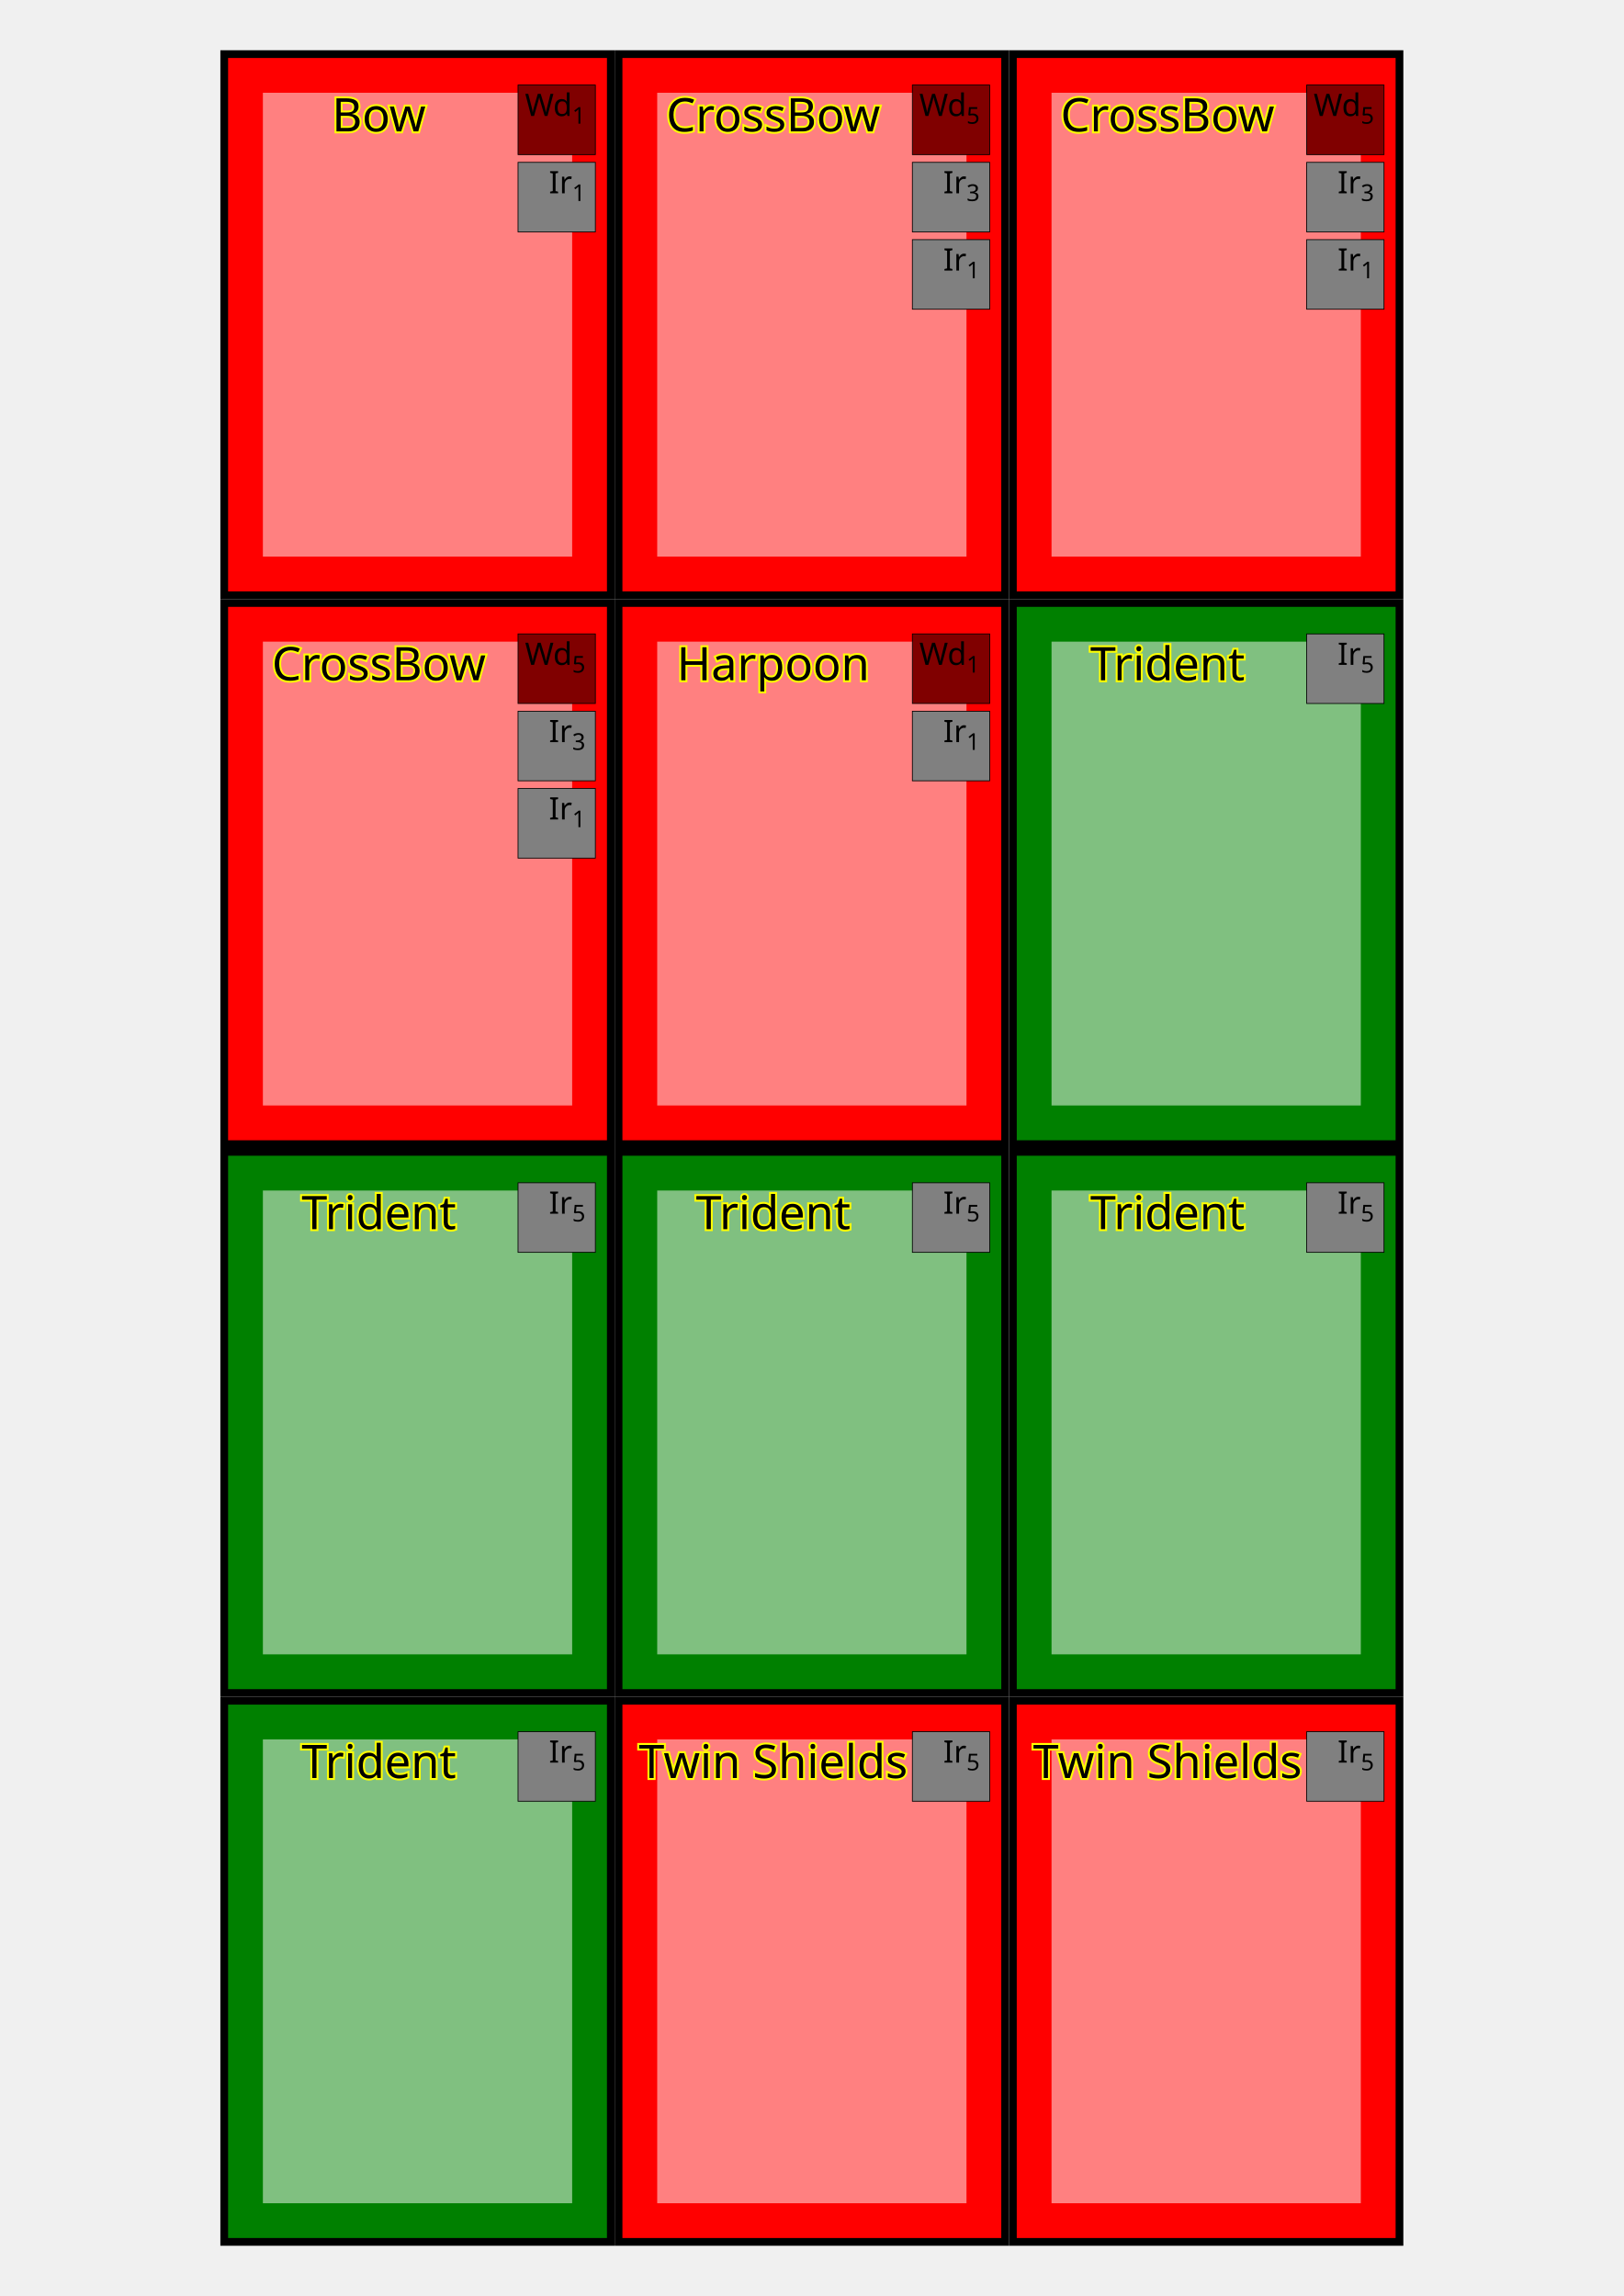
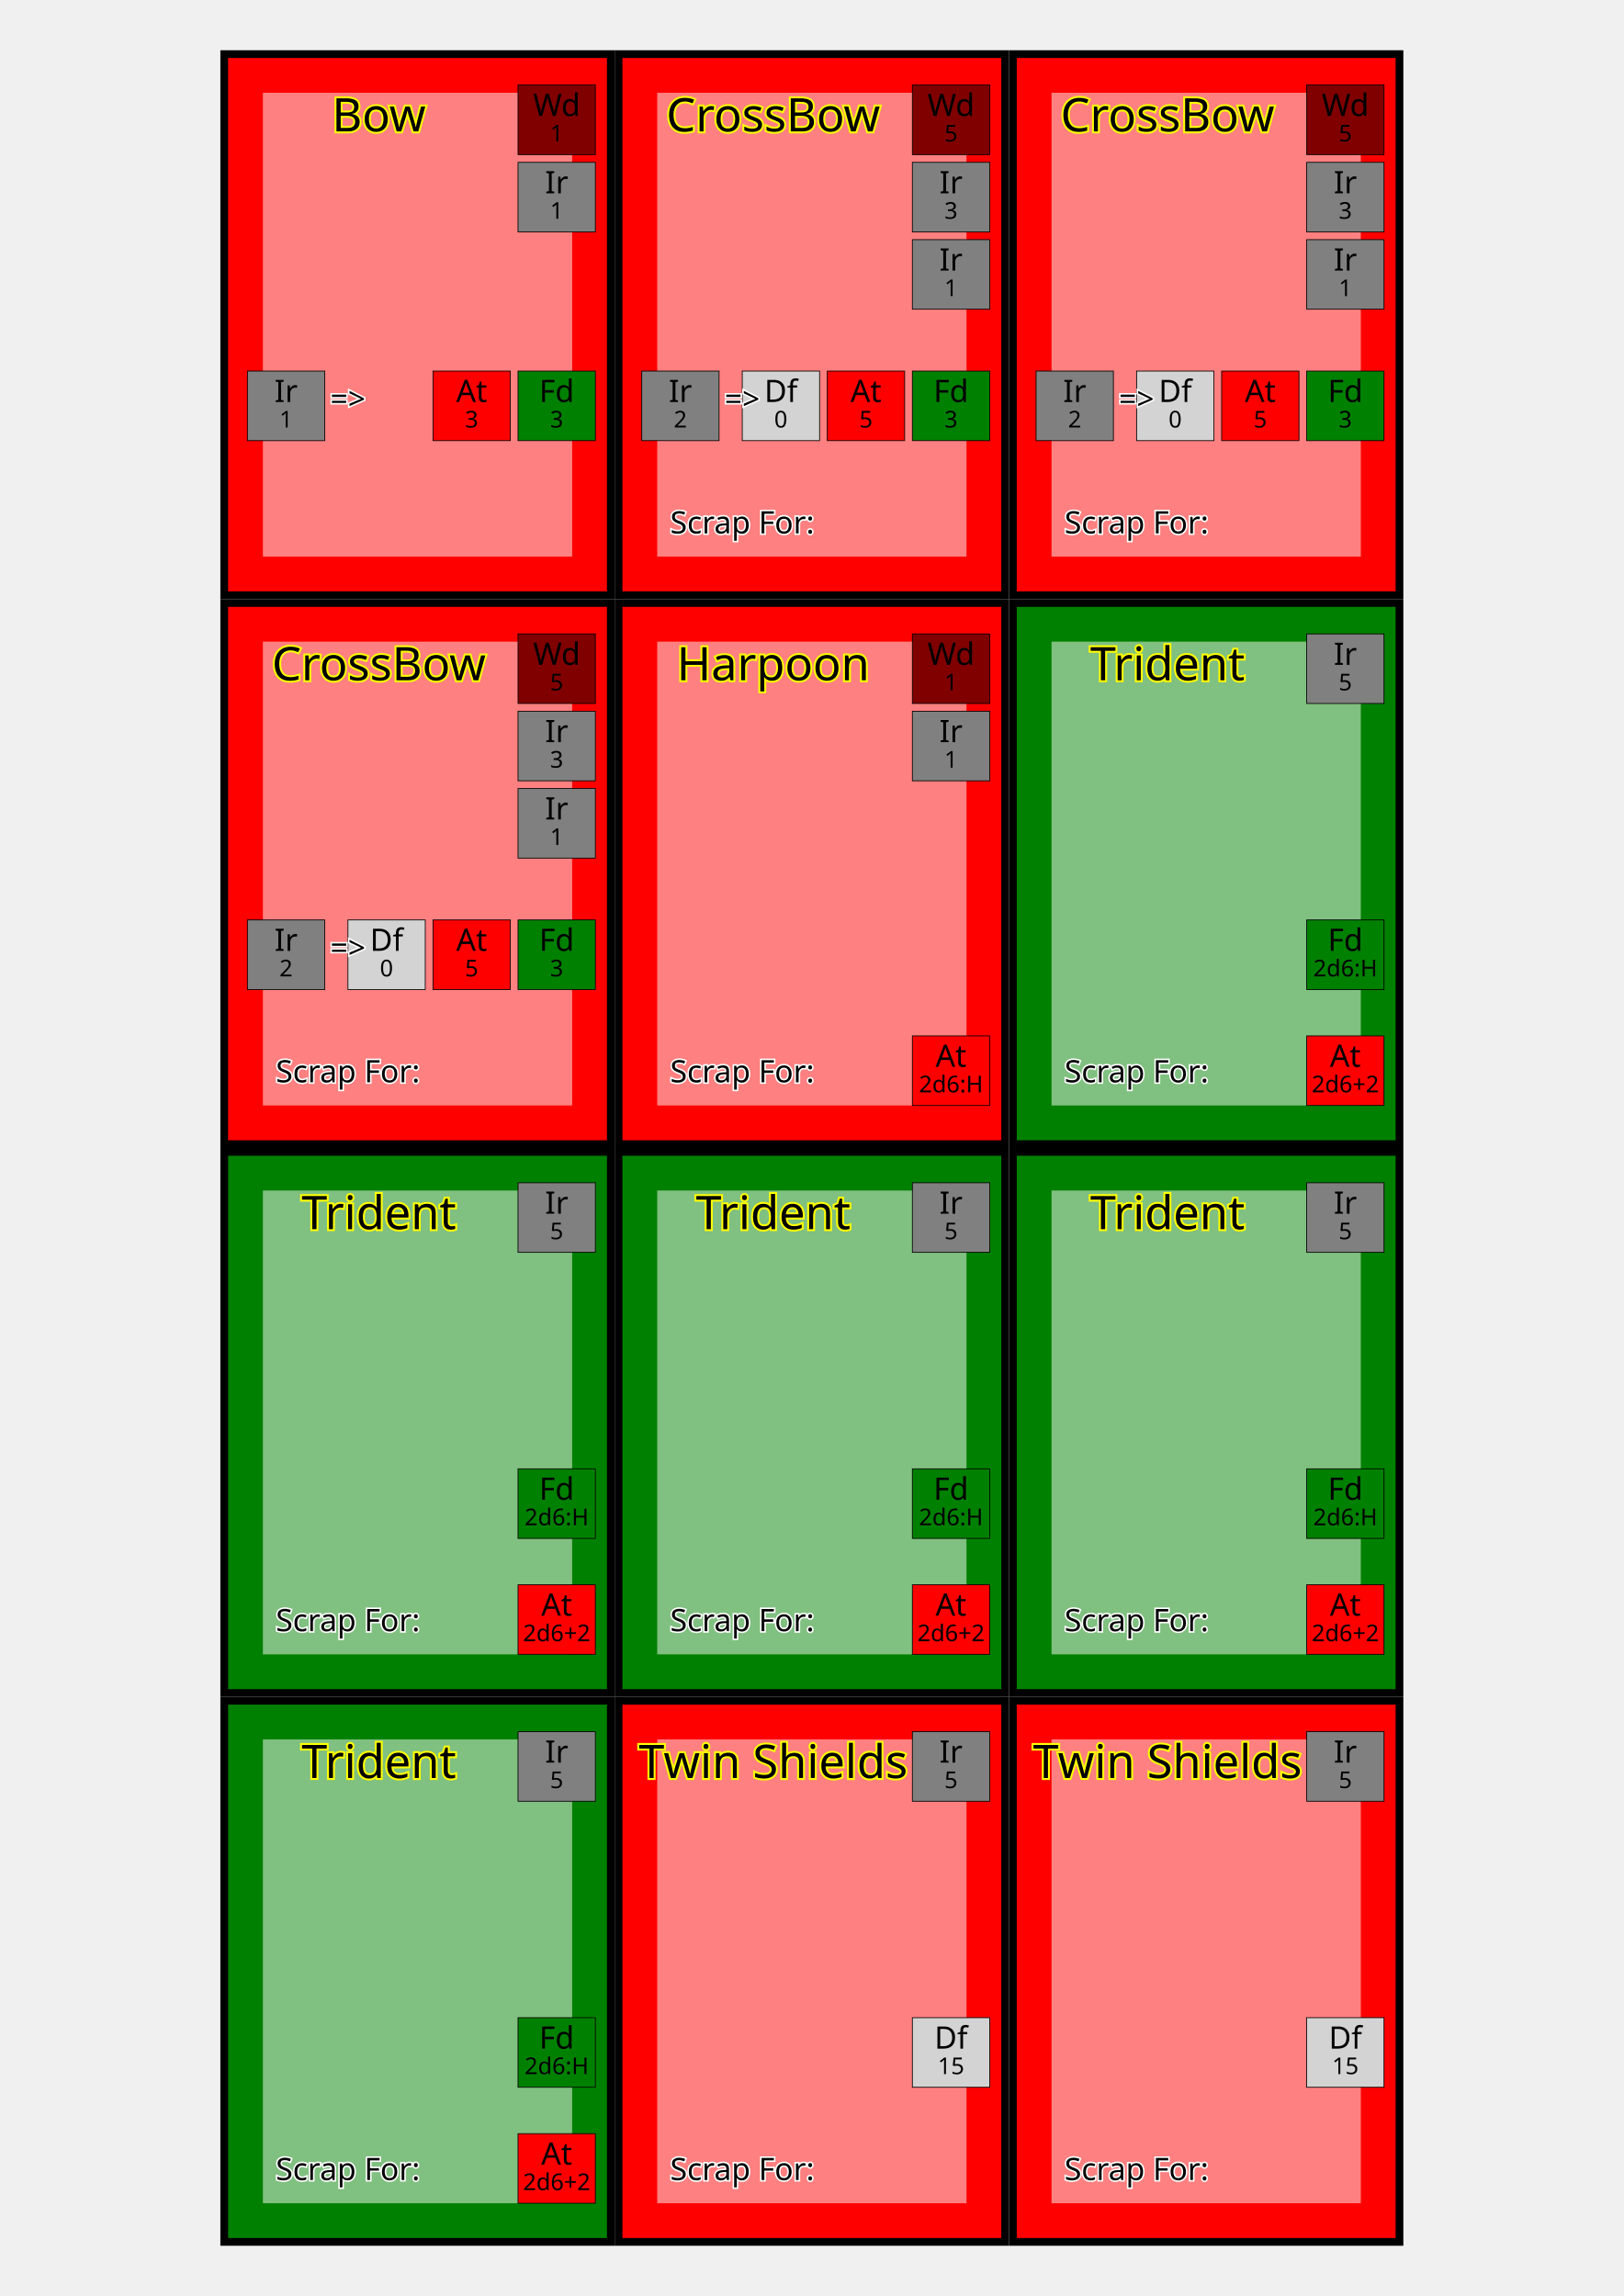
<svg xmlns="http://www.w3.org/2000/svg" version="1.1" width="210mm" height="297mm" viewBox="0 0 210 297">
  <g transform="translate(29 7)">
    <rect x="0" y="0" width="50" height="70" fill="red" stroke="black" stroke-width="1" />
    <rect x="5" y="5" width="40" height="60" fill="White" stroke="None" opacity="0.5" />
    <text x="20" y="10" fill="black" stroke="yellow" stroke-width="0.5" style="paint-order:stroke" text-anchor="middle" font-size="6" font-family="Rockwell">Bow</text>
    <rect x="38" y="4" width="10" height="9" fill="maroon" stroke="black" stroke-width="0.1" />
-     <text x="45" y="8" font-size="4" font-family="Rockwell" text-anchor="end">Wd</text>
-     <text x="45" y="9" font-size="3" font-family="Rockwell" text-anchor="start">1</text>
-     <rect x="38" y="14" width="10" height="9" fill="gray" stroke="black" stroke-width="0.1" />
-     <text x="45" y="18" font-size="4" font-family="Rockwell" text-anchor="end">Ir</text>
-     <text x="45" y="19" font-size="3" font-family="Rockwell" text-anchor="start">1</text>
+     <text x="43" y="8" font-size="4" font-family="Rockwell" text-anchor="middle">Wd</text>
+     <text x="43" y="11.3" font-size="3" font-family="Rockwell" text-anchor="middle">1</text>
+     <rect x="38" y="14" width="10" height="9" fill="gray" stroke="black" stroke-width="0.1" />
+     <text x="43" y="18" font-size="4" font-family="Rockwell" text-anchor="middle">Ir</text>
+     <text x="43" y="21.3" font-size="3" font-family="Rockwell" text-anchor="middle">1</text>
+     <rect x="38" y="41" width="10" height="9" fill="green" stroke="black" stroke-width="0.1" />
+     <text x="43" y="45" font-size="4" font-family="Rockwell" text-anchor="middle">Fd</text>
+     <text x="43" y="48.3" font-size="3" font-family="Rockwell" text-anchor="middle">3</text>
+     <rect x="27" y="41" width="10" height="9" fill="red" stroke="black" stroke-width="0.1" />
+     <text x="32" y="45" font-size="4" font-family="Rockwell" text-anchor="middle">At</text>
+     <text x="32" y="48.3" font-size="3" font-family="Rockwell" text-anchor="middle">3</text>
+     <rect x="3" y="41" width="10" height="9" fill="gray" stroke="black" stroke-width="0.1" />
+     <text x="8" y="45" font-size="4" font-family="Rockwell" text-anchor="middle">Ir</text>
+     <text x="8" y="48.3" font-size="3" font-family="Rockwell" text-anchor="middle">1</text>
+     <text x="16" y="46" fill="black" stroke="white" stroke-width="0.4" style="paint-order:stroke" text-anchor="middle" font-size="4" font-family="Rockwell">=&gt;</text>
  </g>
  <g transform="translate(80 7)">
    <rect x="0" y="0" width="50" height="70" fill="red" stroke="black" stroke-width="1" />
    <rect x="5" y="5" width="40" height="60" fill="White" stroke="None" opacity="0.5" />
    <text x="20" y="10" fill="black" stroke="yellow" stroke-width="0.5" style="paint-order:stroke" text-anchor="middle" font-size="6" font-family="Rockwell">CrossBow</text>
    <rect x="38" y="4" width="10" height="9" fill="maroon" stroke="black" stroke-width="0.1" />
-     <text x="45" y="8" font-size="4" font-family="Rockwell" text-anchor="end">Wd</text>
-     <text x="45" y="9" font-size="3" font-family="Rockwell" text-anchor="start">5</text>
-     <rect x="38" y="14" width="10" height="9" fill="gray" stroke="black" stroke-width="0.1" />
-     <text x="45" y="18" font-size="4" font-family="Rockwell" text-anchor="end">Ir</text>
-     <text x="45" y="19" font-size="3" font-family="Rockwell" text-anchor="start">3</text>
+     <text x="43" y="8" font-size="4" font-family="Rockwell" text-anchor="middle">Wd</text>
+     <text x="43" y="11.3" font-size="3" font-family="Rockwell" text-anchor="middle">5</text>
+     <rect x="38" y="14" width="10" height="9" fill="gray" stroke="black" stroke-width="0.1" />
+     <text x="43" y="18" font-size="4" font-family="Rockwell" text-anchor="middle">Ir</text>
+     <text x="43" y="21.3" font-size="3" font-family="Rockwell" text-anchor="middle">3</text>
    <rect x="38" y="24" width="10" height="9" fill="gray" stroke="black" stroke-width="0.1" />
-     <text x="45" y="28" font-size="4" font-family="Rockwell" text-anchor="end">Ir</text>
-     <text x="45" y="29" font-size="3" font-family="Rockwell" text-anchor="start">1</text>
+     <text x="43" y="28" font-size="4" font-family="Rockwell" text-anchor="middle">Ir</text>
+     <text x="43" y="31.3" font-size="3" font-family="Rockwell" text-anchor="middle">1</text>
+     <rect x="38" y="41" width="10" height="9" fill="green" stroke="black" stroke-width="0.1" />
+     <text x="43" y="45" font-size="4" font-family="Rockwell" text-anchor="middle">Fd</text>
+     <text x="43" y="48.3" font-size="3" font-family="Rockwell" text-anchor="middle">3</text>
+     <rect x="27" y="41" width="10" height="9" fill="red" stroke="black" stroke-width="0.1" />
+     <text x="32" y="45" font-size="4" font-family="Rockwell" text-anchor="middle">At</text>
+     <text x="32" y="48.3" font-size="3" font-family="Rockwell" text-anchor="middle">5</text>
+     <rect x="16" y="41" width="10" height="9" fill="lightgray" stroke="black" stroke-width="0.1" />
+     <text x="21" y="45" font-size="4" font-family="Rockwell" text-anchor="middle">Df</text>
+     <text x="21" y="48.3" font-size="3" font-family="Rockwell" text-anchor="middle">0</text>
+     <rect x="3" y="41" width="10" height="9" fill="gray" stroke="black" stroke-width="0.1" />
+     <text x="8" y="45" font-size="4" font-family="Rockwell" text-anchor="middle">Ir</text>
+     <text x="8" y="48.3" font-size="3" font-family="Rockwell" text-anchor="middle">2</text>
+     <text x="16" y="46" fill="black" stroke="white" stroke-width="0.4" style="paint-order:stroke" text-anchor="middle" font-size="4" font-family="Rockwell">=&gt;</text>
+     <text x="16" y="62" fill="black" stroke="white" stroke-width="0.4" style="paint-order:stroke" text-anchor="middle" font-size="4" font-family="Rockwell">Scrap For:</text>
  </g>
  <g transform="translate(131 7)">
    <rect x="0" y="0" width="50" height="70" fill="red" stroke="black" stroke-width="1" />
    <rect x="5" y="5" width="40" height="60" fill="White" stroke="None" opacity="0.5" />
    <text x="20" y="10" fill="black" stroke="yellow" stroke-width="0.5" style="paint-order:stroke" text-anchor="middle" font-size="6" font-family="Rockwell">CrossBow</text>
    <rect x="38" y="4" width="10" height="9" fill="maroon" stroke="black" stroke-width="0.1" />
-     <text x="45" y="8" font-size="4" font-family="Rockwell" text-anchor="end">Wd</text>
-     <text x="45" y="9" font-size="3" font-family="Rockwell" text-anchor="start">5</text>
-     <rect x="38" y="14" width="10" height="9" fill="gray" stroke="black" stroke-width="0.1" />
-     <text x="45" y="18" font-size="4" font-family="Rockwell" text-anchor="end">Ir</text>
-     <text x="45" y="19" font-size="3" font-family="Rockwell" text-anchor="start">3</text>
+     <text x="43" y="8" font-size="4" font-family="Rockwell" text-anchor="middle">Wd</text>
+     <text x="43" y="11.3" font-size="3" font-family="Rockwell" text-anchor="middle">5</text>
+     <rect x="38" y="14" width="10" height="9" fill="gray" stroke="black" stroke-width="0.1" />
+     <text x="43" y="18" font-size="4" font-family="Rockwell" text-anchor="middle">Ir</text>
+     <text x="43" y="21.3" font-size="3" font-family="Rockwell" text-anchor="middle">3</text>
    <rect x="38" y="24" width="10" height="9" fill="gray" stroke="black" stroke-width="0.1" />
-     <text x="45" y="28" font-size="4" font-family="Rockwell" text-anchor="end">Ir</text>
-     <text x="45" y="29" font-size="3" font-family="Rockwell" text-anchor="start">1</text>
+     <text x="43" y="28" font-size="4" font-family="Rockwell" text-anchor="middle">Ir</text>
+     <text x="43" y="31.3" font-size="3" font-family="Rockwell" text-anchor="middle">1</text>
+     <rect x="38" y="41" width="10" height="9" fill="green" stroke="black" stroke-width="0.1" />
+     <text x="43" y="45" font-size="4" font-family="Rockwell" text-anchor="middle">Fd</text>
+     <text x="43" y="48.3" font-size="3" font-family="Rockwell" text-anchor="middle">3</text>
+     <rect x="27" y="41" width="10" height="9" fill="red" stroke="black" stroke-width="0.1" />
+     <text x="32" y="45" font-size="4" font-family="Rockwell" text-anchor="middle">At</text>
+     <text x="32" y="48.3" font-size="3" font-family="Rockwell" text-anchor="middle">5</text>
+     <rect x="16" y="41" width="10" height="9" fill="lightgray" stroke="black" stroke-width="0.1" />
+     <text x="21" y="45" font-size="4" font-family="Rockwell" text-anchor="middle">Df</text>
+     <text x="21" y="48.3" font-size="3" font-family="Rockwell" text-anchor="middle">0</text>
+     <rect x="3" y="41" width="10" height="9" fill="gray" stroke="black" stroke-width="0.1" />
+     <text x="8" y="45" font-size="4" font-family="Rockwell" text-anchor="middle">Ir</text>
+     <text x="8" y="48.3" font-size="3" font-family="Rockwell" text-anchor="middle">2</text>
+     <text x="16" y="46" fill="black" stroke="white" stroke-width="0.4" style="paint-order:stroke" text-anchor="middle" font-size="4" font-family="Rockwell">=&gt;</text>
+     <text x="16" y="62" fill="black" stroke="white" stroke-width="0.4" style="paint-order:stroke" text-anchor="middle" font-size="4" font-family="Rockwell">Scrap For:</text>
  </g>
  <g transform="translate(29 78)">
    <rect x="0" y="0" width="50" height="70" fill="red" stroke="black" stroke-width="1" />
    <rect x="5" y="5" width="40" height="60" fill="White" stroke="None" opacity="0.5" />
    <text x="20" y="10" fill="black" stroke="yellow" stroke-width="0.5" style="paint-order:stroke" text-anchor="middle" font-size="6" font-family="Rockwell">CrossBow</text>
    <rect x="38" y="4" width="10" height="9" fill="maroon" stroke="black" stroke-width="0.1" />
-     <text x="45" y="8" font-size="4" font-family="Rockwell" text-anchor="end">Wd</text>
-     <text x="45" y="9" font-size="3" font-family="Rockwell" text-anchor="start">5</text>
-     <rect x="38" y="14" width="10" height="9" fill="gray" stroke="black" stroke-width="0.1" />
-     <text x="45" y="18" font-size="4" font-family="Rockwell" text-anchor="end">Ir</text>
-     <text x="45" y="19" font-size="3" font-family="Rockwell" text-anchor="start">3</text>
+     <text x="43" y="8" font-size="4" font-family="Rockwell" text-anchor="middle">Wd</text>
+     <text x="43" y="11.3" font-size="3" font-family="Rockwell" text-anchor="middle">5</text>
+     <rect x="38" y="14" width="10" height="9" fill="gray" stroke="black" stroke-width="0.1" />
+     <text x="43" y="18" font-size="4" font-family="Rockwell" text-anchor="middle">Ir</text>
+     <text x="43" y="21.3" font-size="3" font-family="Rockwell" text-anchor="middle">3</text>
    <rect x="38" y="24" width="10" height="9" fill="gray" stroke="black" stroke-width="0.1" />
-     <text x="45" y="28" font-size="4" font-family="Rockwell" text-anchor="end">Ir</text>
-     <text x="45" y="29" font-size="3" font-family="Rockwell" text-anchor="start">1</text>
+     <text x="43" y="28" font-size="4" font-family="Rockwell" text-anchor="middle">Ir</text>
+     <text x="43" y="31.3" font-size="3" font-family="Rockwell" text-anchor="middle">1</text>
+     <rect x="38" y="41" width="10" height="9" fill="green" stroke="black" stroke-width="0.1" />
+     <text x="43" y="45" font-size="4" font-family="Rockwell" text-anchor="middle">Fd</text>
+     <text x="43" y="48.3" font-size="3" font-family="Rockwell" text-anchor="middle">3</text>
+     <rect x="27" y="41" width="10" height="9" fill="red" stroke="black" stroke-width="0.1" />
+     <text x="32" y="45" font-size="4" font-family="Rockwell" text-anchor="middle">At</text>
+     <text x="32" y="48.3" font-size="3" font-family="Rockwell" text-anchor="middle">5</text>
+     <rect x="16" y="41" width="10" height="9" fill="lightgray" stroke="black" stroke-width="0.1" />
+     <text x="21" y="45" font-size="4" font-family="Rockwell" text-anchor="middle">Df</text>
+     <text x="21" y="48.3" font-size="3" font-family="Rockwell" text-anchor="middle">0</text>
+     <rect x="3" y="41" width="10" height="9" fill="gray" stroke="black" stroke-width="0.1" />
+     <text x="8" y="45" font-size="4" font-family="Rockwell" text-anchor="middle">Ir</text>
+     <text x="8" y="48.3" font-size="3" font-family="Rockwell" text-anchor="middle">2</text>
+     <text x="16" y="46" fill="black" stroke="white" stroke-width="0.4" style="paint-order:stroke" text-anchor="middle" font-size="4" font-family="Rockwell">=&gt;</text>
+     <text x="16" y="62" fill="black" stroke="white" stroke-width="0.4" style="paint-order:stroke" text-anchor="middle" font-size="4" font-family="Rockwell">Scrap For:</text>
  </g>
  <g transform="translate(80 78)">
    <rect x="0" y="0" width="50" height="70" fill="red" stroke="black" stroke-width="1" />
    <rect x="5" y="5" width="40" height="60" fill="White" stroke="None" opacity="0.5" />
    <text x="20" y="10" fill="black" stroke="yellow" stroke-width="0.5" style="paint-order:stroke" text-anchor="middle" font-size="6" font-family="Rockwell">Harpoon</text>
    <rect x="38" y="4" width="10" height="9" fill="maroon" stroke="black" stroke-width="0.1" />
-     <text x="45" y="8" font-size="4" font-family="Rockwell" text-anchor="end">Wd</text>
-     <text x="45" y="9" font-size="3" font-family="Rockwell" text-anchor="start">1</text>
-     <rect x="38" y="14" width="10" height="9" fill="gray" stroke="black" stroke-width="0.1" />
-     <text x="45" y="18" font-size="4" font-family="Rockwell" text-anchor="end">Ir</text>
-     <text x="45" y="19" font-size="3" font-family="Rockwell" text-anchor="start">1</text>
+     <text x="43" y="8" font-size="4" font-family="Rockwell" text-anchor="middle">Wd</text>
+     <text x="43" y="11.3" font-size="3" font-family="Rockwell" text-anchor="middle">1</text>
+     <rect x="38" y="14" width="10" height="9" fill="gray" stroke="black" stroke-width="0.1" />
+     <text x="43" y="18" font-size="4" font-family="Rockwell" text-anchor="middle">Ir</text>
+     <text x="43" y="21.3" font-size="3" font-family="Rockwell" text-anchor="middle">1</text>
+     <text x="16" y="62" fill="black" stroke="white" stroke-width="0.4" style="paint-order:stroke" text-anchor="middle" font-size="4" font-family="Rockwell">Scrap For:</text>
+     <rect x="38" y="56" width="10" height="9" fill="red" stroke="black" stroke-width="0.1" />
+     <text x="43" y="60" font-size="4" font-family="Rockwell" text-anchor="middle">At</text>
+     <text x="43" y="63.3" font-size="3" font-family="Rockwell" text-anchor="middle">2d6:H</text>
  </g>
  <g transform="translate(131 78)">
    <rect x="0" y="0" width="50" height="70" fill="green" stroke="black" stroke-width="1" />
    <rect x="5" y="5" width="40" height="60" fill="White" stroke="None" opacity="0.5" />
    <text x="20" y="10" fill="black" stroke="yellow" stroke-width="0.5" style="paint-order:stroke" text-anchor="middle" font-size="6" font-family="Rockwell">Trident</text>
    <rect x="38" y="4" width="10" height="9" fill="gray" stroke="black" stroke-width="0.1" />
-     <text x="45" y="8" font-size="4" font-family="Rockwell" text-anchor="end">Ir</text>
-     <text x="45" y="9" font-size="3" font-family="Rockwell" text-anchor="start">5</text>
+     <text x="43" y="8" font-size="4" font-family="Rockwell" text-anchor="middle">Ir</text>
+     <text x="43" y="11.3" font-size="3" font-family="Rockwell" text-anchor="middle">5</text>
+     <rect x="38" y="41" width="10" height="9" fill="green" stroke="black" stroke-width="0.1" />
+     <text x="43" y="45" font-size="4" font-family="Rockwell" text-anchor="middle">Fd</text>
+     <text x="43" y="48.3" font-size="3" font-family="Rockwell" text-anchor="middle">2d6:H</text>
+     <text x="16" y="62" fill="black" stroke="white" stroke-width="0.4" style="paint-order:stroke" text-anchor="middle" font-size="4" font-family="Rockwell">Scrap For:</text>
+     <rect x="38" y="56" width="10" height="9" fill="red" stroke="black" stroke-width="0.1" />
+     <text x="43" y="60" font-size="4" font-family="Rockwell" text-anchor="middle">At</text>
+     <text x="43" y="63.3" font-size="3" font-family="Rockwell" text-anchor="middle">2d6+2</text>
  </g>
  <g transform="translate(29 149)">
    <rect x="0" y="0" width="50" height="70" fill="green" stroke="black" stroke-width="1" />
    <rect x="5" y="5" width="40" height="60" fill="White" stroke="None" opacity="0.5" />
    <text x="20" y="10" fill="black" stroke="yellow" stroke-width="0.5" style="paint-order:stroke" text-anchor="middle" font-size="6" font-family="Rockwell">Trident</text>
    <rect x="38" y="4" width="10" height="9" fill="gray" stroke="black" stroke-width="0.1" />
-     <text x="45" y="8" font-size="4" font-family="Rockwell" text-anchor="end">Ir</text>
-     <text x="45" y="9" font-size="3" font-family="Rockwell" text-anchor="start">5</text>
+     <text x="43" y="8" font-size="4" font-family="Rockwell" text-anchor="middle">Ir</text>
+     <text x="43" y="11.3" font-size="3" font-family="Rockwell" text-anchor="middle">5</text>
+     <rect x="38" y="41" width="10" height="9" fill="green" stroke="black" stroke-width="0.1" />
+     <text x="43" y="45" font-size="4" font-family="Rockwell" text-anchor="middle">Fd</text>
+     <text x="43" y="48.3" font-size="3" font-family="Rockwell" text-anchor="middle">2d6:H</text>
+     <text x="16" y="62" fill="black" stroke="white" stroke-width="0.4" style="paint-order:stroke" text-anchor="middle" font-size="4" font-family="Rockwell">Scrap For:</text>
+     <rect x="38" y="56" width="10" height="9" fill="red" stroke="black" stroke-width="0.1" />
+     <text x="43" y="60" font-size="4" font-family="Rockwell" text-anchor="middle">At</text>
+     <text x="43" y="63.3" font-size="3" font-family="Rockwell" text-anchor="middle">2d6+2</text>
  </g>
  <g transform="translate(80 149)">
    <rect x="0" y="0" width="50" height="70" fill="green" stroke="black" stroke-width="1" />
    <rect x="5" y="5" width="40" height="60" fill="White" stroke="None" opacity="0.5" />
    <text x="20" y="10" fill="black" stroke="yellow" stroke-width="0.5" style="paint-order:stroke" text-anchor="middle" font-size="6" font-family="Rockwell">Trident</text>
    <rect x="38" y="4" width="10" height="9" fill="gray" stroke="black" stroke-width="0.1" />
-     <text x="45" y="8" font-size="4" font-family="Rockwell" text-anchor="end">Ir</text>
-     <text x="45" y="9" font-size="3" font-family="Rockwell" text-anchor="start">5</text>
+     <text x="43" y="8" font-size="4" font-family="Rockwell" text-anchor="middle">Ir</text>
+     <text x="43" y="11.3" font-size="3" font-family="Rockwell" text-anchor="middle">5</text>
+     <rect x="38" y="41" width="10" height="9" fill="green" stroke="black" stroke-width="0.1" />
+     <text x="43" y="45" font-size="4" font-family="Rockwell" text-anchor="middle">Fd</text>
+     <text x="43" y="48.3" font-size="3" font-family="Rockwell" text-anchor="middle">2d6:H</text>
+     <text x="16" y="62" fill="black" stroke="white" stroke-width="0.4" style="paint-order:stroke" text-anchor="middle" font-size="4" font-family="Rockwell">Scrap For:</text>
+     <rect x="38" y="56" width="10" height="9" fill="red" stroke="black" stroke-width="0.1" />
+     <text x="43" y="60" font-size="4" font-family="Rockwell" text-anchor="middle">At</text>
+     <text x="43" y="63.3" font-size="3" font-family="Rockwell" text-anchor="middle">2d6+2</text>
  </g>
  <g transform="translate(131 149)">
    <rect x="0" y="0" width="50" height="70" fill="green" stroke="black" stroke-width="1" />
    <rect x="5" y="5" width="40" height="60" fill="White" stroke="None" opacity="0.5" />
    <text x="20" y="10" fill="black" stroke="yellow" stroke-width="0.5" style="paint-order:stroke" text-anchor="middle" font-size="6" font-family="Rockwell">Trident</text>
    <rect x="38" y="4" width="10" height="9" fill="gray" stroke="black" stroke-width="0.1" />
-     <text x="45" y="8" font-size="4" font-family="Rockwell" text-anchor="end">Ir</text>
-     <text x="45" y="9" font-size="3" font-family="Rockwell" text-anchor="start">5</text>
+     <text x="43" y="8" font-size="4" font-family="Rockwell" text-anchor="middle">Ir</text>
+     <text x="43" y="11.3" font-size="3" font-family="Rockwell" text-anchor="middle">5</text>
+     <rect x="38" y="41" width="10" height="9" fill="green" stroke="black" stroke-width="0.1" />
+     <text x="43" y="45" font-size="4" font-family="Rockwell" text-anchor="middle">Fd</text>
+     <text x="43" y="48.3" font-size="3" font-family="Rockwell" text-anchor="middle">2d6:H</text>
+     <text x="16" y="62" fill="black" stroke="white" stroke-width="0.4" style="paint-order:stroke" text-anchor="middle" font-size="4" font-family="Rockwell">Scrap For:</text>
+     <rect x="38" y="56" width="10" height="9" fill="red" stroke="black" stroke-width="0.1" />
+     <text x="43" y="60" font-size="4" font-family="Rockwell" text-anchor="middle">At</text>
+     <text x="43" y="63.3" font-size="3" font-family="Rockwell" text-anchor="middle">2d6+2</text>
  </g>
  <g transform="translate(29 220)">
    <rect x="0" y="0" width="50" height="70" fill="green" stroke="black" stroke-width="1" />
    <rect x="5" y="5" width="40" height="60" fill="White" stroke="None" opacity="0.5" />
    <text x="20" y="10" fill="black" stroke="yellow" stroke-width="0.5" style="paint-order:stroke" text-anchor="middle" font-size="6" font-family="Rockwell">Trident</text>
    <rect x="38" y="4" width="10" height="9" fill="gray" stroke="black" stroke-width="0.1" />
-     <text x="45" y="8" font-size="4" font-family="Rockwell" text-anchor="end">Ir</text>
-     <text x="45" y="9" font-size="3" font-family="Rockwell" text-anchor="start">5</text>
+     <text x="43" y="8" font-size="4" font-family="Rockwell" text-anchor="middle">Ir</text>
+     <text x="43" y="11.3" font-size="3" font-family="Rockwell" text-anchor="middle">5</text>
+     <rect x="38" y="41" width="10" height="9" fill="green" stroke="black" stroke-width="0.1" />
+     <text x="43" y="45" font-size="4" font-family="Rockwell" text-anchor="middle">Fd</text>
+     <text x="43" y="48.3" font-size="3" font-family="Rockwell" text-anchor="middle">2d6:H</text>
+     <text x="16" y="62" fill="black" stroke="white" stroke-width="0.4" style="paint-order:stroke" text-anchor="middle" font-size="4" font-family="Rockwell">Scrap For:</text>
+     <rect x="38" y="56" width="10" height="9" fill="red" stroke="black" stroke-width="0.1" />
+     <text x="43" y="60" font-size="4" font-family="Rockwell" text-anchor="middle">At</text>
+     <text x="43" y="63.3" font-size="3" font-family="Rockwell" text-anchor="middle">2d6+2</text>
  </g>
  <g transform="translate(80 220)">
    <rect x="0" y="0" width="50" height="70" fill="red" stroke="black" stroke-width="1" />
    <rect x="5" y="5" width="40" height="60" fill="White" stroke="None" opacity="0.5" />
    <text x="20" y="10" fill="black" stroke="yellow" stroke-width="0.5" style="paint-order:stroke" text-anchor="middle" font-size="6" font-family="Rockwell">Twin Shields</text>
    <rect x="38" y="4" width="10" height="9" fill="gray" stroke="black" stroke-width="0.1" />
-     <text x="45" y="8" font-size="4" font-family="Rockwell" text-anchor="end">Ir</text>
-     <text x="45" y="9" font-size="3" font-family="Rockwell" text-anchor="start">5</text>
+     <text x="43" y="8" font-size="4" font-family="Rockwell" text-anchor="middle">Ir</text>
+     <text x="43" y="11.3" font-size="3" font-family="Rockwell" text-anchor="middle">5</text>
+     <rect x="38" y="41" width="10" height="9" fill="lightgray" stroke="black" stroke-width="0.1" />
+     <text x="43" y="45" font-size="4" font-family="Rockwell" text-anchor="middle">Df</text>
+     <text x="43" y="48.3" font-size="3" font-family="Rockwell" text-anchor="middle">15</text>
+     <text x="16" y="62" fill="black" stroke="white" stroke-width="0.4" style="paint-order:stroke" text-anchor="middle" font-size="4" font-family="Rockwell">Scrap For:</text>
  </g>
  <g transform="translate(131 220)">
    <rect x="0" y="0" width="50" height="70" fill="red" stroke="black" stroke-width="1" />
    <rect x="5" y="5" width="40" height="60" fill="White" stroke="None" opacity="0.5" />
    <text x="20" y="10" fill="black" stroke="yellow" stroke-width="0.5" style="paint-order:stroke" text-anchor="middle" font-size="6" font-family="Rockwell">Twin Shields</text>
    <rect x="38" y="4" width="10" height="9" fill="gray" stroke="black" stroke-width="0.1" />
-     <text x="45" y="8" font-size="4" font-family="Rockwell" text-anchor="end">Ir</text>
-     <text x="45" y="9" font-size="3" font-family="Rockwell" text-anchor="start">5</text>
+     <text x="43" y="8" font-size="4" font-family="Rockwell" text-anchor="middle">Ir</text>
+     <text x="43" y="11.3" font-size="3" font-family="Rockwell" text-anchor="middle">5</text>
+     <rect x="38" y="41" width="10" height="9" fill="lightgray" stroke="black" stroke-width="0.1" />
+     <text x="43" y="45" font-size="4" font-family="Rockwell" text-anchor="middle">Df</text>
+     <text x="43" y="48.3" font-size="3" font-family="Rockwell" text-anchor="middle">15</text>
+     <text x="16" y="62" fill="black" stroke="white" stroke-width="0.4" style="paint-order:stroke" text-anchor="middle" font-size="4" font-family="Rockwell">Scrap For:</text>
  </g>
</svg>
